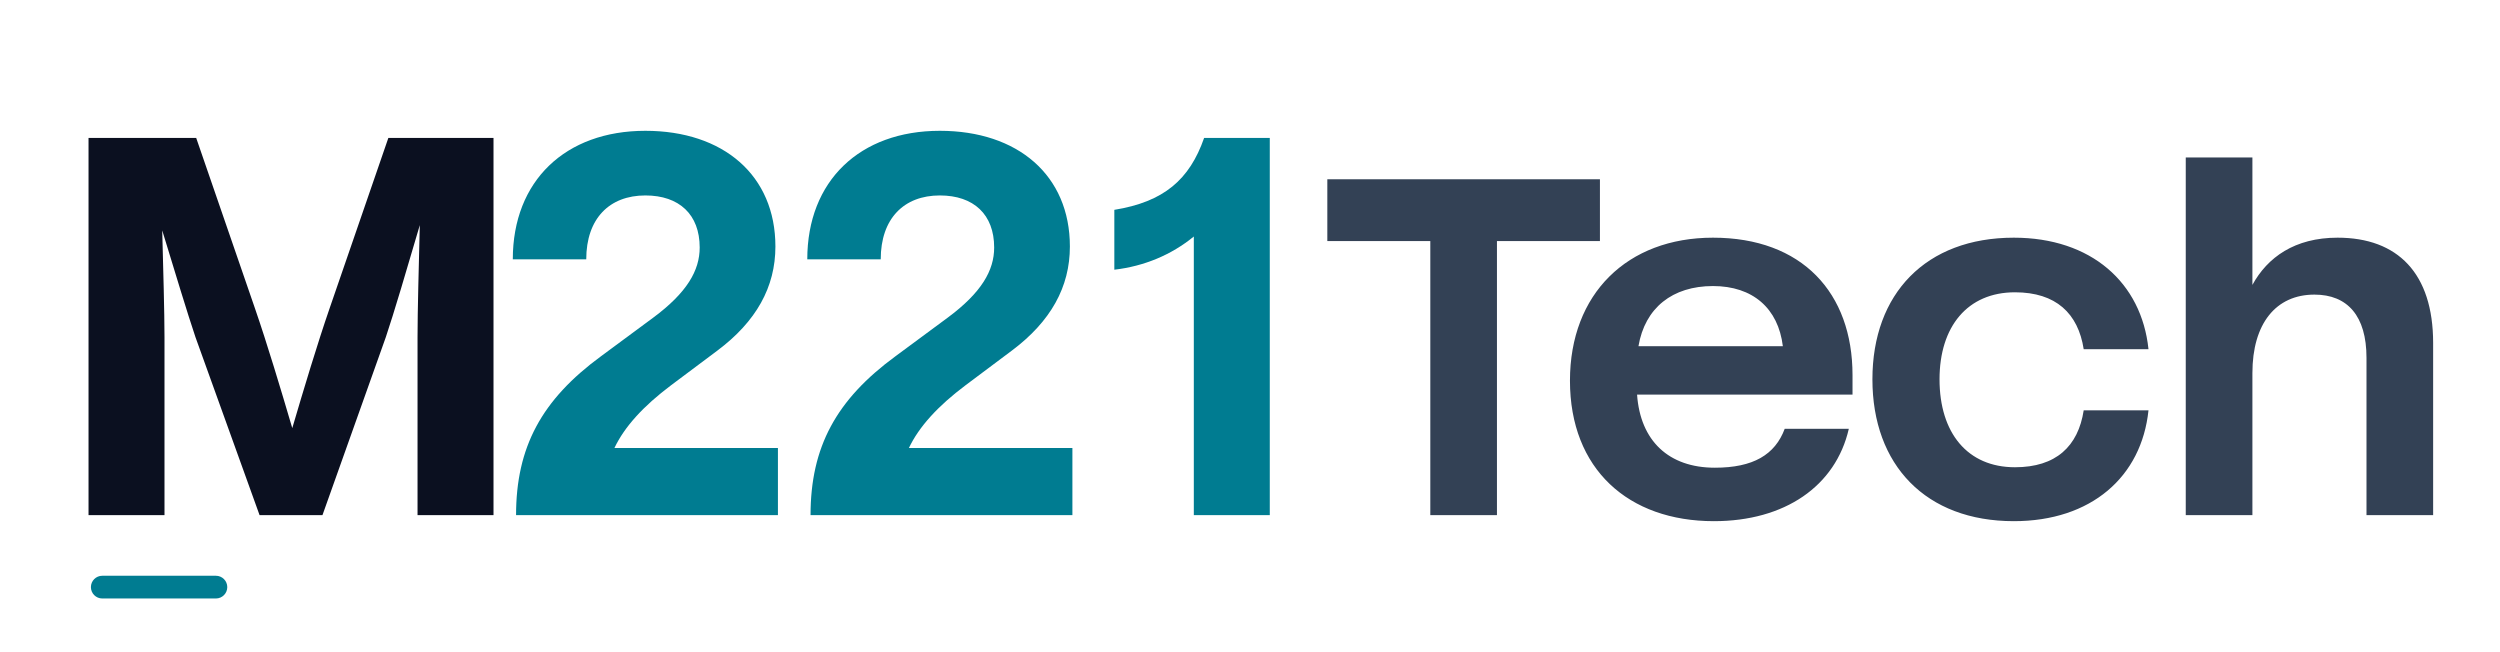
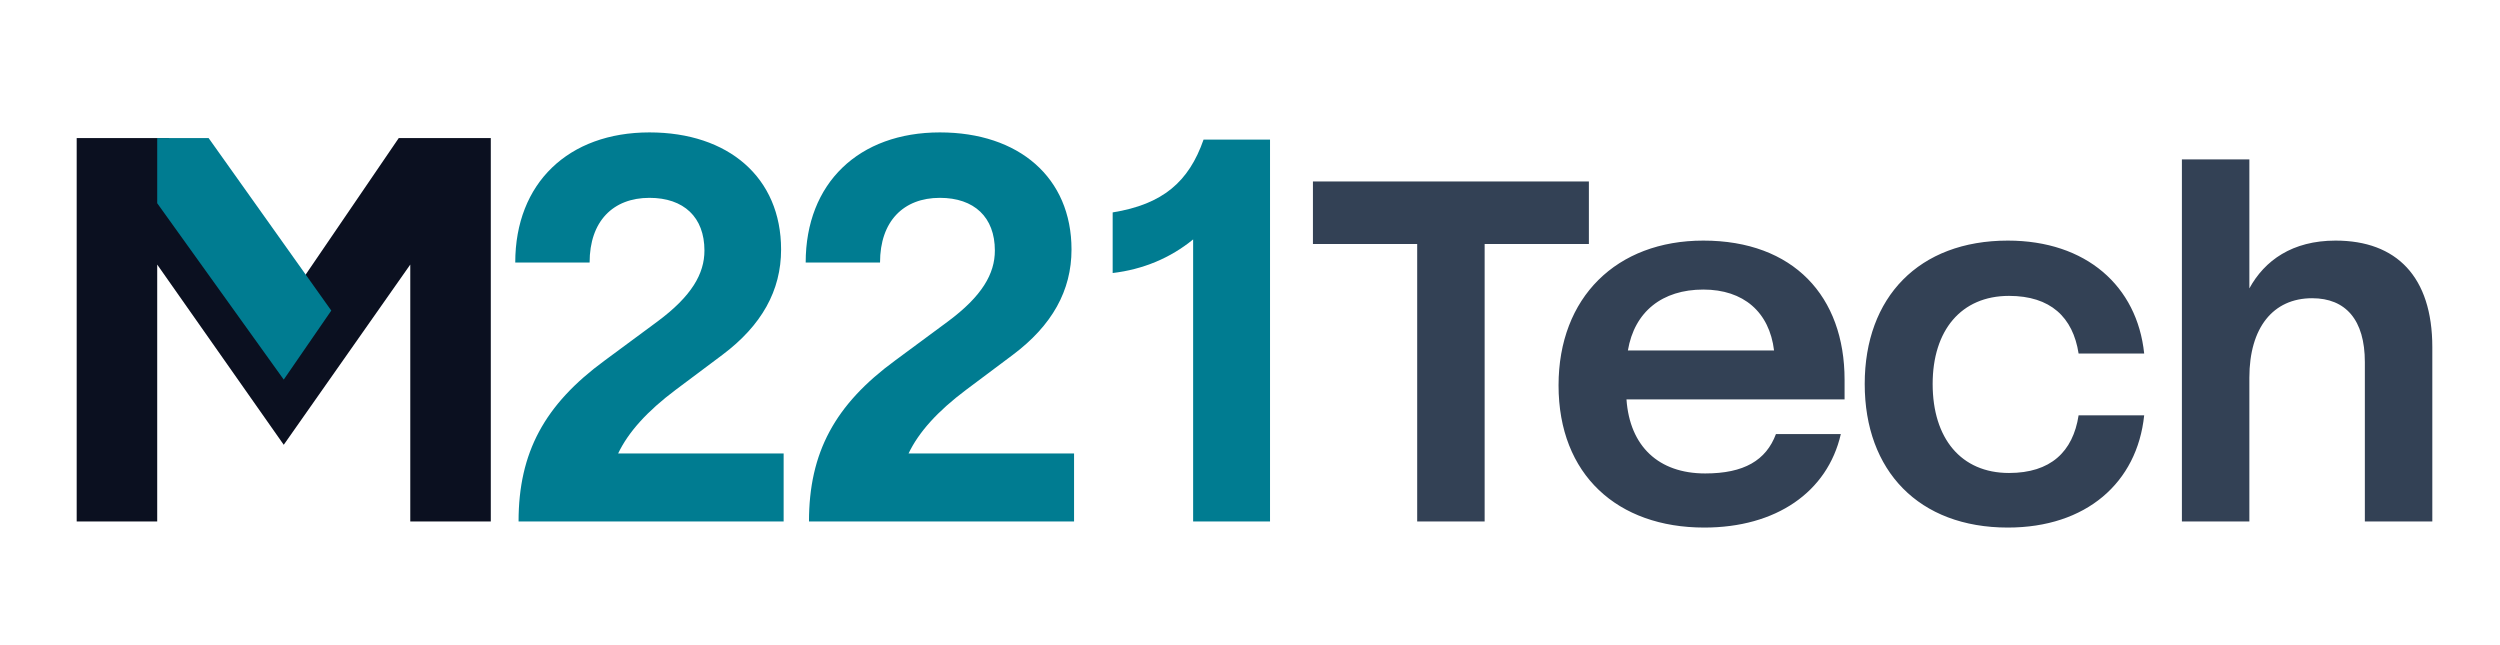
- <svg xmlns="http://www.w3.org/2000/svg" viewBox="0 0 330 86" role="img" aria-labelledby="title desc">
-   <path d="M11.686 68.0H21.713V44.492C21.713 41.205 21.547 35.66 21.414 30.414C23.107 35.959 24.768 41.438 25.797 44.492L34.264 68.0H42.564L50.932 44.492C51.994 41.338 53.721 35.494 55.414 29.717C55.281 35.129 55.115 41.039 55.115 44.492V68.0H65.143V18.203H51.264L43.494 40.74C41.9 45.355 40.074 51.432 38.58 56.512C37.086 51.432 35.26 45.355 33.666 40.74L25.896 18.203H11.686Z" fill="#0B1020" />
-   <path d="M71.184 68.0H104.686V59.135H83.104C84.432 56.346 86.889 53.623 90.607 50.834L96.684 46.285C101.83 42.434 104.354 37.885 104.354 32.539C104.354 23.143 97.48 17.266 87.188 17.266C76.629 17.266 69.689 23.873 69.689 34.232H79.385C79.385 28.854 82.439 25.799 87.188 25.799C91.67 25.799 94.359 28.322 94.359 32.672C94.359 35.693 92.699 38.615 88.217 41.936L81.344 47.016C73.508 52.76 70.121 59.002 70.121 68.0Z" transform="translate(-2 0)" fill="#007C91" />
-   <path d="M110.055 68.0H143.557V59.135H121.975C123.303 56.346 125.76 53.623 129.479 50.834L135.555 46.285C140.701 42.434 143.225 37.885 143.225 32.539C143.225 23.143 136.352 17.266 126.059 17.266C115.5 17.266 108.561 23.873 108.561 34.232H118.256C118.256 28.854 121.311 25.799 126.059 25.799C130.541 25.799 133.23 28.322 133.23 32.672C133.23 35.693 131.57 38.615 127.088 41.936L120.215 47.016C112.379 52.76 108.992 59.002 108.992 68.0Z" transform="translate(-2 0)" fill="#007C91" />
-   <path d="M163.584 68.0H173.611V18.203H164.945C163.02 23.715 159.633 26.637 153.092 27.699V35.602C157.043 35.137 160.629 33.643 163.584 31.219Z" transform="translate(-6 0)" fill="#007C91" />
-   <path d="M183.479 68.0H193.041V28.672H207.816V19.807H168.703V28.672H183.479ZM224.168 68.863C234.328 68.863 241.633 63.85 243.525 55.613H234.328C232.934 59.334 229.812 61.193 224.301 61.193C217.693 61.193 213.609 57.342 213.145 50.701H244.057V47.912C244.057 36.092 236.818 28.189 224.035 28.189C211.75 28.189 203.516 36.225 203.516 48.709C203.516 61.393 211.883 68.863 224.168 68.863ZM213.344 43.762C214.273 38.25 218.225 35.129 224.035 35.129C229.746 35.129 233.398 38.316 234.062 43.762ZM267.199 68.863C278.289 68.863 285.527 62.52 286.523 52.957H277.227C276.43 58.137 273.242 61.127 267.365 61.127C260.559 61.127 256.541 56.213 256.541 48.51C256.541 40.939 260.559 36.025 267.365 36.025C273.242 36.025 276.43 39.047 277.227 44.193H286.523C285.527 34.631 278.289 28.189 267.199 28.189C254.582 28.189 246.912 36.225 246.912 48.51C246.912 60.828 254.582 68.863 267.199 68.863ZM291.869 68.0H301.432V47.613C301.432 40.541 304.785 36.357 310.33 36.357C315.078 36.357 317.801 39.412 317.801 45.422V68.0H327.363V43.297C327.363 33.303 322.283 28.189 313.65 28.189C307.508 28.189 303.59 31.012 301.432 34.963V16.68H291.869Z" transform="matrix(.92 0 0 .92 20 5.44)" fill="#334155" />
-   <rect x="12" y="76" width="18" height="3" rx="1.5" fill="#007C91" />
+ <svg xmlns="http://www.w3.org/2000/svg" viewBox="0 0 326 84" role="img" aria-labelledby="title desc">
+   <path d="M10 68V18H22L37 40L52 18H64V68H53.5V34.5L37 58L20.5 34.5V68Z" fill="#0B1020" />
+   <path d="M20.5 26.5L37 49.5L43.2 40.5L27.2 18H20.5Z" fill="#007C91" />
+   <path d="M71.184 68.0H104.686V59.135H83.104C84.432 56.346 86.889 53.623 90.607 50.834L96.684 46.285C101.83 42.434 104.354 37.885 104.354 32.539C104.354 23.143 97.48 17.266 87.188 17.266C76.629 17.266 69.689 23.873 69.689 34.232H79.385C79.385 28.854 82.439 25.799 87.188 25.799C91.67 25.799 94.359 28.322 94.359 32.672C94.359 35.693 92.699 38.615 88.217 41.936L81.344 47.016C73.508 52.76 70.121 59.002 70.121 68.0Z" transform="translate(-2.5 0)" fill="#007C91" />
+   <path d="M110.055 68.0H143.557V59.135H121.975C123.303 56.346 125.76 53.623 129.479 50.834L135.555 46.285C140.701 42.434 143.225 37.885 143.225 32.539C143.225 23.143 136.352 17.266 126.059 17.266C115.5 17.266 108.561 23.873 108.561 34.232H118.256C118.256 28.854 121.311 25.799 126.059 25.799C130.541 25.799 133.23 28.322 133.23 32.672C133.23 35.693 131.57 38.615 127.088 41.936L120.215 47.016C112.379 52.76 108.992 59.002 108.992 68.0Z" transform="translate(-3.5 0)" fill="#007C91" />
+   <path d="M163.584 68.0H173.611V18.203H164.945C163.02 23.715 159.633 26.637 153.092 27.699V35.602C157.043 35.137 160.629 33.643 163.584 31.219Z" transform="translate(-8 0)" fill="#007C91" />
+   <path d="M183.479 68.0H193.041V28.672H207.816V19.807H168.703V28.672H183.479ZM224.168 68.863C234.328 68.863 241.633 63.85 243.525 55.613H234.328C232.934 59.334 229.812 61.193 224.301 61.193C217.693 61.193 213.609 57.342 213.145 50.701H244.057V47.912C244.057 36.092 236.818 28.189 224.035 28.189C211.75 28.189 203.516 36.225 203.516 48.709C203.516 61.393 211.883 68.863 224.168 68.863ZM213.344 43.762C214.273 38.25 218.225 35.129 224.035 35.129C229.746 35.129 233.398 38.316 234.062 43.762ZM267.199 68.863C278.289 68.863 285.527 62.52 286.523 52.957H277.227C276.43 58.137 273.242 61.127 267.365 61.127C260.559 61.127 256.541 56.213 256.541 48.51C256.541 40.939 260.559 36.025 267.365 36.025C273.242 36.025 276.43 39.047 277.227 44.193H286.523C285.527 34.631 278.289 28.189 267.199 28.189C254.582 28.189 246.912 36.225 246.912 48.51C246.912 60.828 254.582 68.863 267.199 68.863ZM291.869 68.0H301.432V47.613C301.432 40.541 304.785 36.357 310.33 36.357C315.078 36.357 317.801 39.412 317.801 45.422V68.0H327.363V43.297C327.363 33.303 322.283 28.189 313.65 28.189C307.508 28.189 303.59 31.012 301.432 34.963V16.68H291.869Z" transform="matrix(.92 0 0 .92 16 5.44)" fill="#334155" />
</svg>
